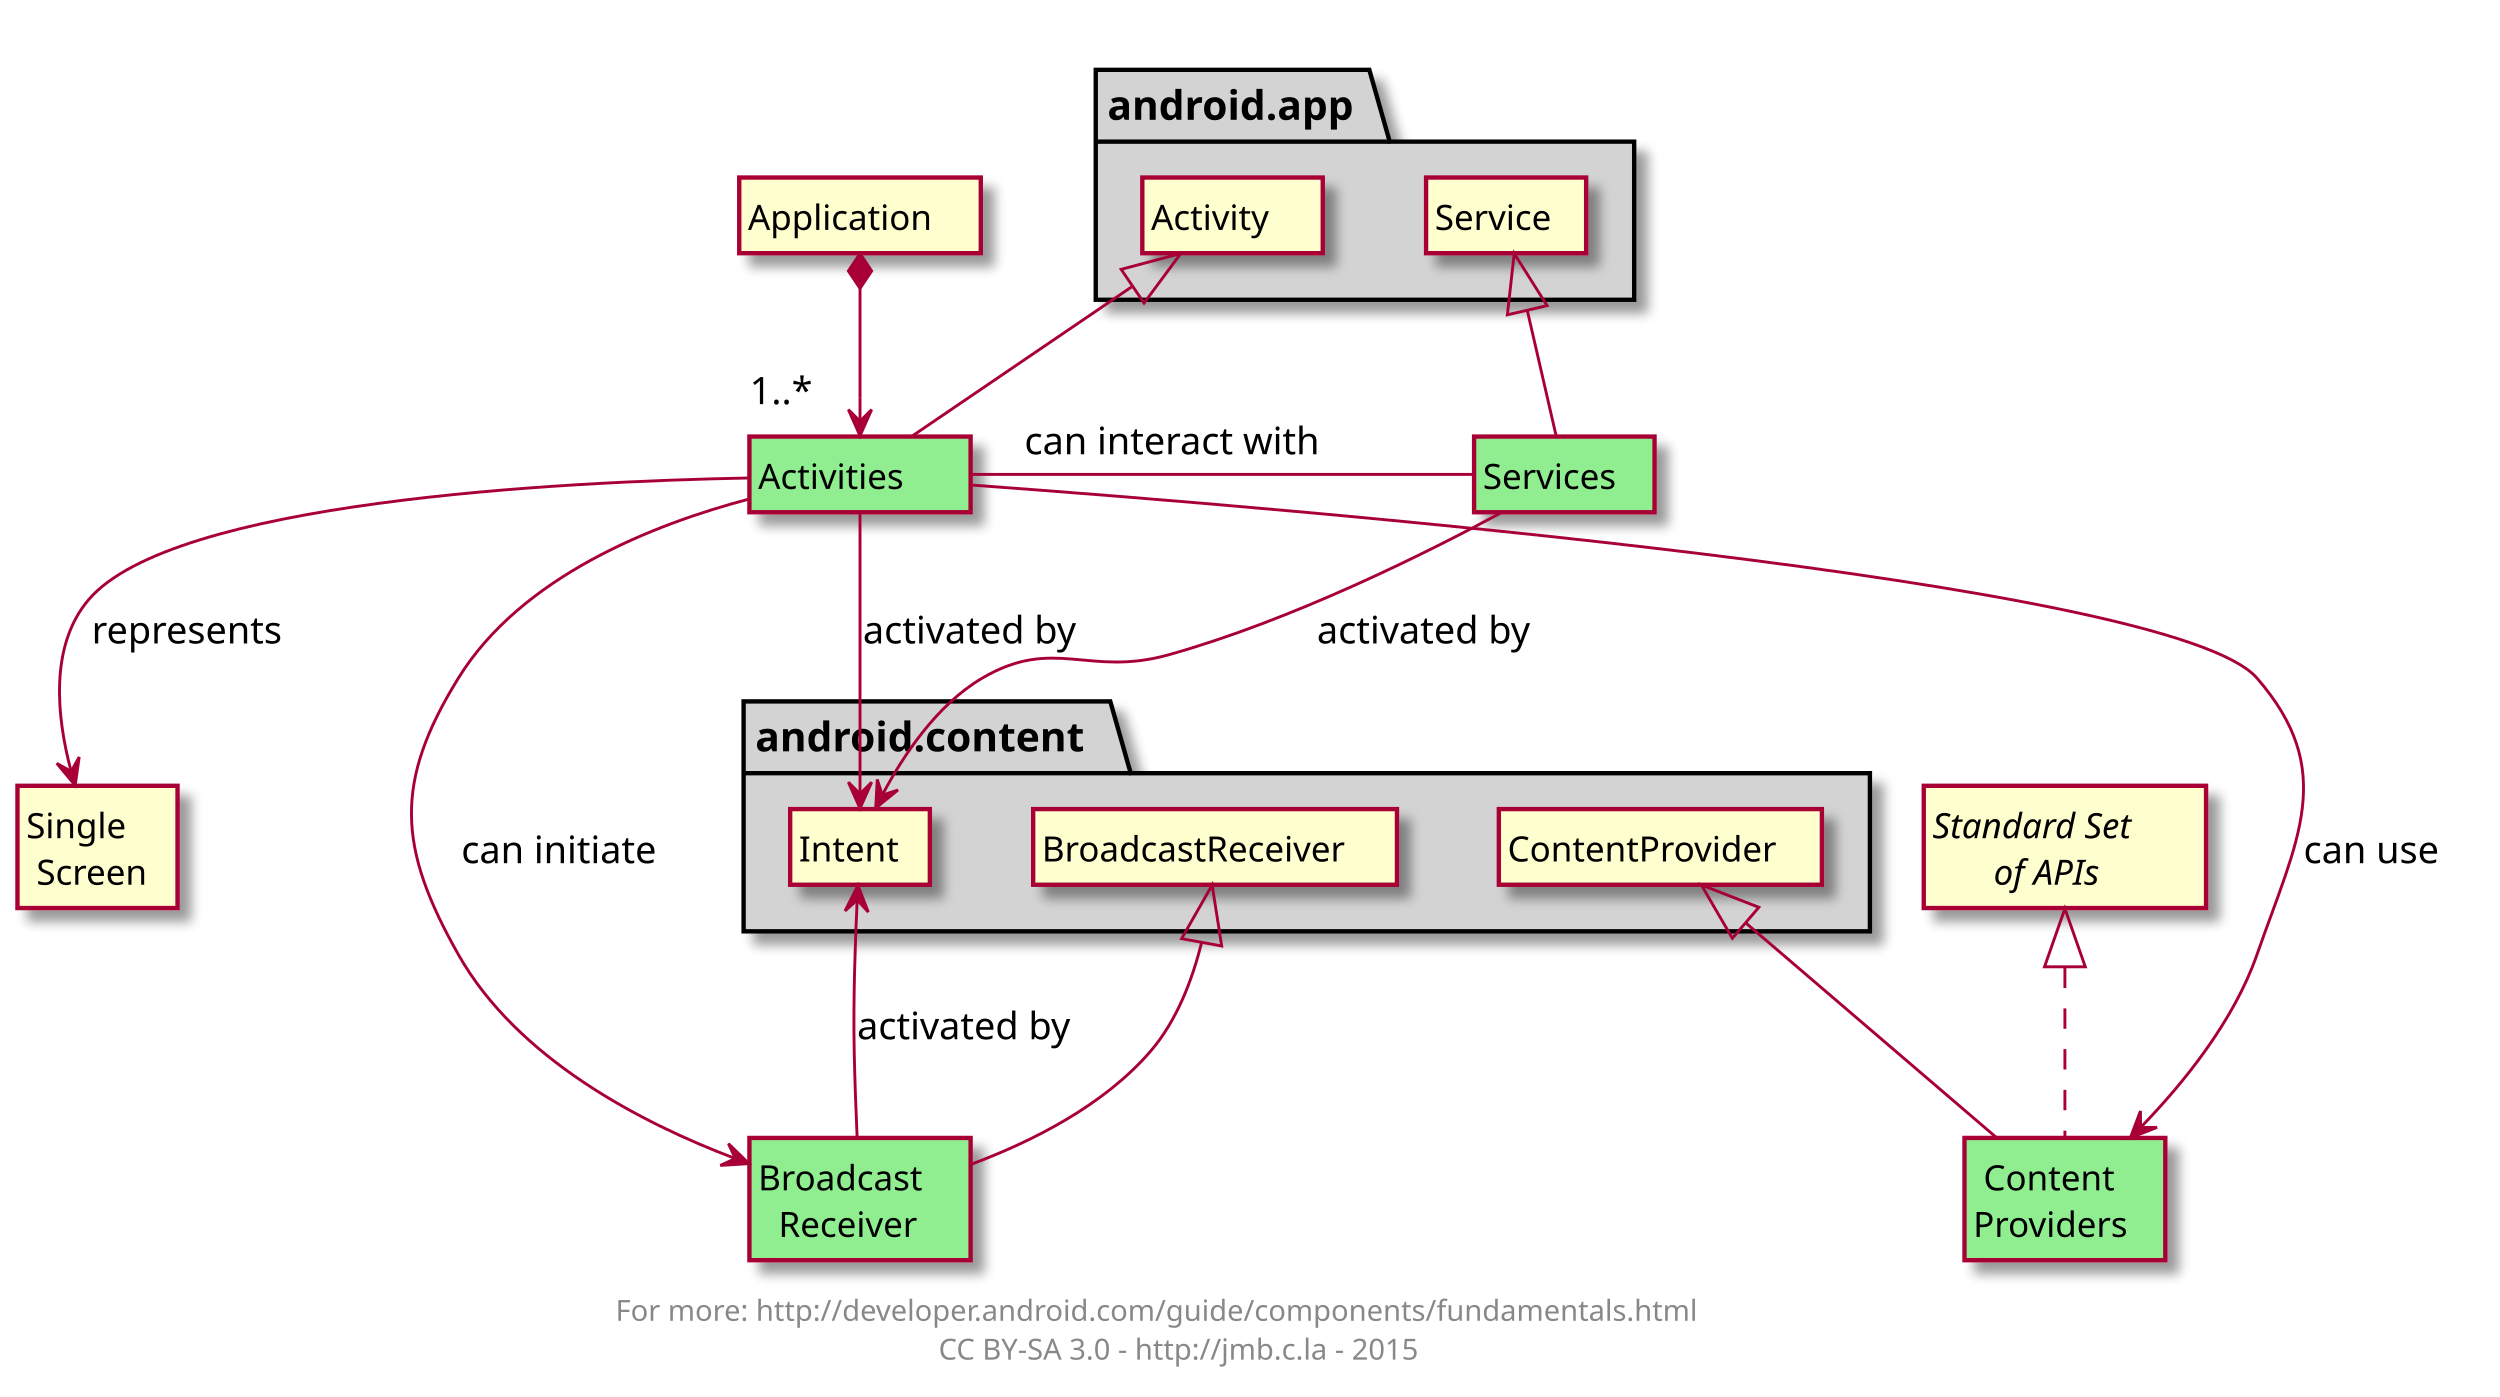
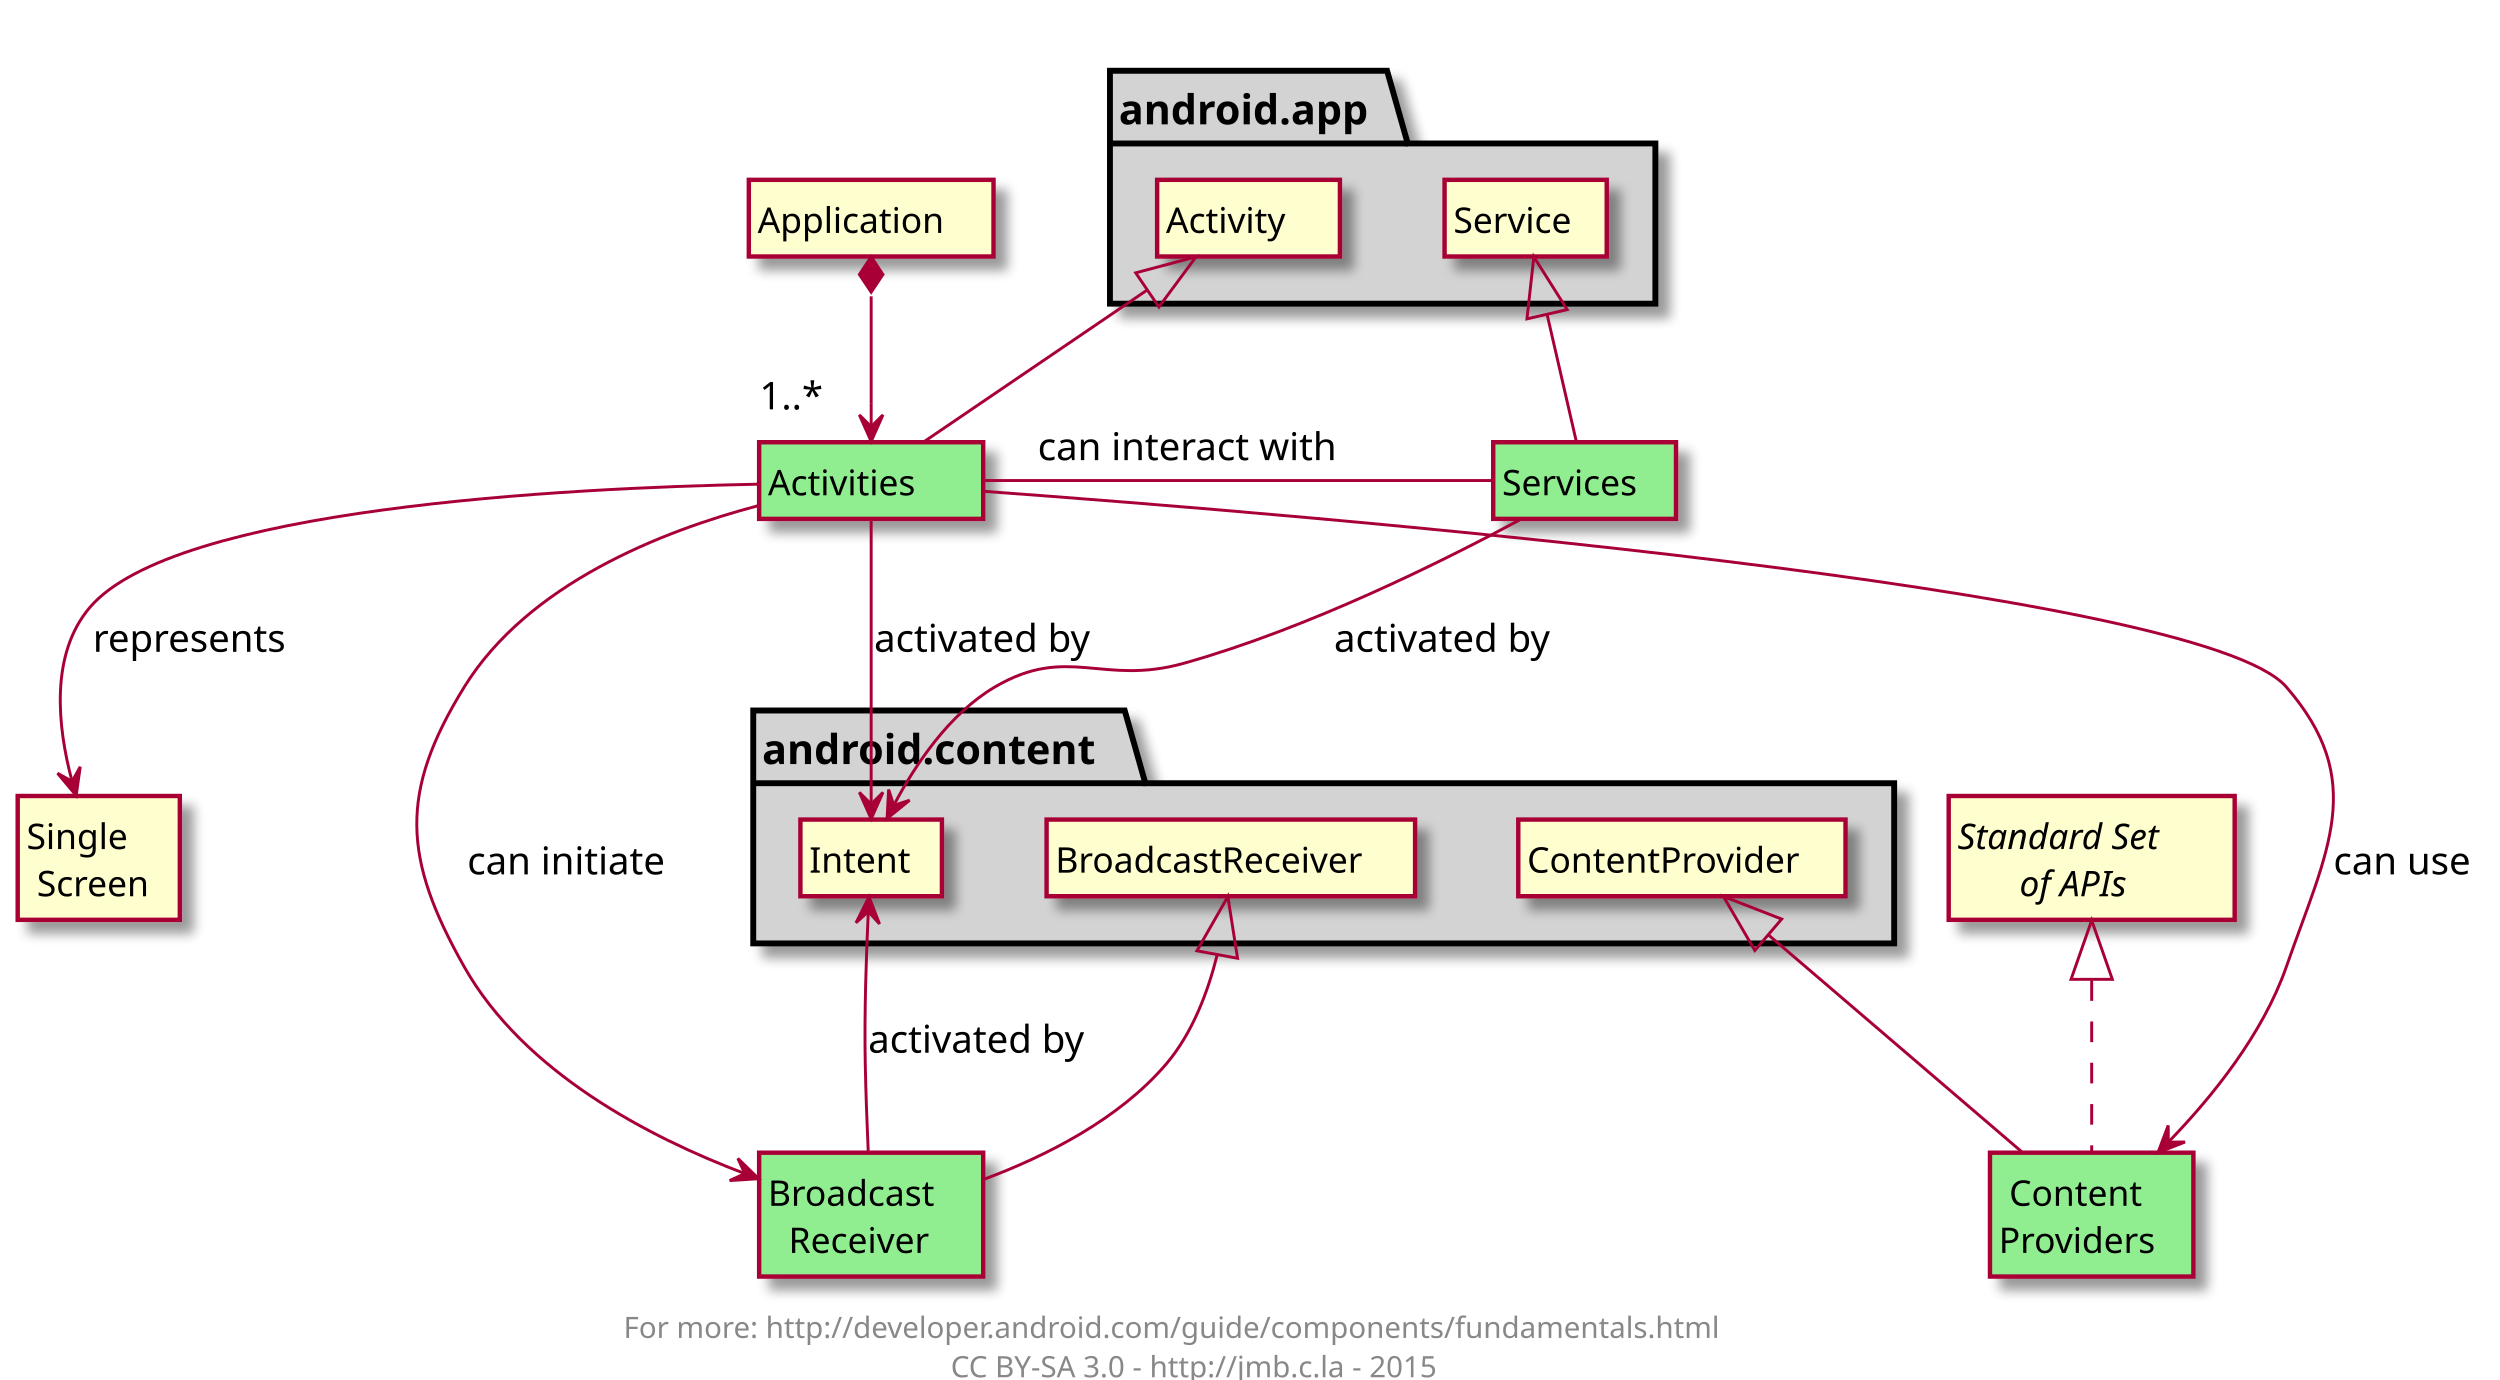
- <svg xmlns="http://www.w3.org/2000/svg" contentScriptType="application/ecmascript" contentStyleType="text/css" height="480px" preserveAspectRatio="none" style="width:859px;height:480px;" version="1.1" viewBox="0 0 859 480" width="859px" zoomAndPan="magnify">
+ <svg xmlns="http://www.w3.org/2000/svg" height="468px" style="width:848px;height:468px;" version="1.1" viewBox="0 0 848 468" width="848px">
  <defs>
-     <filter height="300%" id="fkzn5wxwi2nwb" width="300%" x="-1" y="-1">
+     <filter height="300%" id="f1" width="300%" x="-1" y="-1">
      <feGaussianBlur result="blurOut" stdDeviation="2.0" />
      <feColorMatrix in="blurOut" result="blurOut2" type="matrix" values="0 0 0 0 0 0 0 0 0 0 0 0 0 0 0 0 0 0 .4 0" />
      <feOffset dx="4.0" dy="4.0" in="blurOut2" result="blurOut3" />
      <feBlend in="SourceGraphic" in2="blurOut3" mode="normal" />
    </filter>
  </defs>
  <g>
-     <polygon fill="#D3D3D3" filter="url(#fkzn5wxwi2nwb)" points="376.5,24,470.5,24,477.5,48.669,561.5,48.669,561.5,103,376.5,103,376.5,24" style="stroke: #000000; stroke-width: 1.5;" />
-     <line style="stroke: #000000; stroke-width: 1.5;" x1="376.5" x2="477.5" y1="48.669" y2="48.669" />
-     <text fill="#000000" font-family="Monaco" font-size="14" font-weight="bold" lengthAdjust="spacingAndGlyphs" textLength="88" x="380.5" y="41.169">android.app</text>
-     <polygon fill="#D3D3D3" filter="url(#fkzn5wxwi2nwb)" points="255.5,241,381.5,241,388.5,265.669,642.5,265.669,642.5,320,255.5,320,255.5,241" style="stroke: #000000; stroke-width: 1.5;" />
-     <line style="stroke: #000000; stroke-width: 1.5;" x1="255.5" x2="388.5" y1="265.669" y2="265.669" />
-     <text fill="#000000" font-family="Monaco" font-size="14" font-weight="bold" lengthAdjust="spacingAndGlyphs" textLength="120" x="259.5" y="258.169">android.content</text>
-     <rect fill="#FEFECE" filter="url(#fkzn5wxwi2nwb)" height="26.002" id="android.app.Activity" style="stroke: #A80036; stroke-width: 1.5;" width="62" x="392.5" y="61" />
+     <polygon fill="#D3D3D3" filter="url(#f1)" points="376.5,24,470.5,24,477.5,48.669,561.5,48.669,561.5,103,376.5,103,376.5,24" style="stroke: #000000; stroke-width: 2.0;" />
+     <line style="stroke: #000000; stroke-width: 2.0;" x1="376.5" x2="477.5" y1="48.669" y2="48.669" />
+     <text fill="#000000" font-family="Monaco" font-size="14" font-weight="bold" lengthAdjust="spacingAndGlyphs" textLength="88" x="379.5" y="42.169">android.app</text>
+     <polygon fill="#D3D3D3" filter="url(#f1)" points="255.5,241,381.5,241,388.5,265.669,642.5,265.669,642.5,320,255.5,320,255.5,241" style="stroke: #000000; stroke-width: 2.0;" />
+     <line style="stroke: #000000; stroke-width: 2.0;" x1="255.5" x2="388.5" y1="265.669" y2="265.669" />
+     <text fill="#000000" font-family="Monaco" font-size="14" font-weight="bold" lengthAdjust="spacingAndGlyphs" textLength="120" x="258.5" y="259.169">android.content</text>
+     <rect fill="#FEFECE" filter="url(#f1)" height="26.002" style="stroke: #A80036; stroke-width: 1.5;" width="62" x="392.5" y="61" />
    <text fill="#000000" font-family="Monaco" font-size="12" lengthAdjust="spacingAndGlyphs" textLength="56" x="395.5" y="79.002">Activity</text>
-     <rect fill="#FEFECE" filter="url(#fkzn5wxwi2nwb)" height="26.002" id="android.app.Service" style="stroke: #A80036; stroke-width: 1.5;" width="55" x="490" y="61" />
+     <rect fill="#FEFECE" filter="url(#f1)" height="26.002" style="stroke: #A80036; stroke-width: 1.5;" width="55" x="490" y="61" />
    <text fill="#000000" font-family="Monaco" font-size="12" lengthAdjust="spacingAndGlyphs" textLength="49" x="493" y="79.002">Service</text>
-     <rect fill="#FEFECE" filter="url(#fkzn5wxwi2nwb)" height="26.002" id="android.content.ContentProvider" style="stroke: #A80036; stroke-width: 1.5;" width="111" x="515" y="278" />
+     <rect fill="#FEFECE" filter="url(#f1)" height="26.002" style="stroke: #A80036; stroke-width: 1.5;" width="111" x="515" y="278" />
    <text fill="#000000" font-family="Monaco" font-size="12" lengthAdjust="spacingAndGlyphs" textLength="105" x="518" y="296.002">ContentProvider</text>
-     <rect fill="#FEFECE" filter="url(#fkzn5wxwi2nwb)" height="26.002" id="android.content.BroadcastReceiver" style="stroke: #A80036; stroke-width: 1.5;" width="125" x="355" y="278" />
+     <rect fill="#FEFECE" filter="url(#f1)" height="26.002" style="stroke: #A80036; stroke-width: 1.5;" width="125" x="355" y="278" />
    <text fill="#000000" font-family="Monaco" font-size="12" lengthAdjust="spacingAndGlyphs" textLength="119" x="358" y="296.002">BroadcastReceiver</text>
-     <rect fill="#FEFECE" filter="url(#fkzn5wxwi2nwb)" height="26.002" id="android.content.Intent" style="stroke: #A80036; stroke-width: 1.5;" width="48" x="271.5" y="278" />
+     <rect fill="#FEFECE" filter="url(#f1)" height="26.002" style="stroke: #A80036; stroke-width: 1.5;" width="48" x="271.5" y="278" />
    <text fill="#000000" font-family="Monaco" font-size="12" lengthAdjust="spacingAndGlyphs" textLength="42" x="274.5" y="296.002">Intent</text>
-     <rect fill="#90EE90" filter="url(#fkzn5wxwi2nwb)" height="26.002" id="Activities" style="stroke: #A80036; stroke-width: 1.5;" width="76" x="257.5" y="150" />
+     <rect fill="#90EE90" filter="url(#f1)" height="26.002" style="stroke: #A80036; stroke-width: 1.5;" width="76" x="257.5" y="150" />
    <text fill="#000000" font-family="Monaco" font-size="12" lengthAdjust="spacingAndGlyphs" textLength="70" x="260.5" y="168.002">Activities</text>
-     <rect fill="#FEFECE" filter="url(#fkzn5wxwi2nwb)" height="26.002" id="Application" style="stroke: #A80036; stroke-width: 1.5;" width="83" x="254" y="61" />
+     <rect fill="#FEFECE" filter="url(#f1)" height="26.002" style="stroke: #A80036; stroke-width: 1.5;" width="83" x="254" y="61" />
    <text fill="#000000" font-family="Monaco" font-size="12" lengthAdjust="spacingAndGlyphs" textLength="77" x="257" y="79.002">Application</text>
-     <rect fill="#FEFECE" filter="url(#fkzn5wxwi2nwb)" height="42.004" id="screen" style="stroke: #A80036; stroke-width: 1.5;" width="55" x="6" y="270" />
+     <rect fill="#FEFECE" filter="url(#f1)" height="42.004" style="stroke: #A80036; stroke-width: 1.5;" width="55" x="6" y="270" />
    <text fill="#000000" font-family="Monaco" font-size="12" lengthAdjust="spacingAndGlyphs" textLength="42" x="9" y="288.002">Single</text>
    <text fill="#000000" font-family="Monaco" font-size="12" lengthAdjust="spacingAndGlyphs" textLength="42" x="12.5" y="304.004">Screen</text>
-     <rect fill="#90EE90" filter="url(#fkzn5wxwi2nwb)" height="26.002" id="Services" style="stroke: #A80036; stroke-width: 1.5;" width="62" x="506.5" y="150" />
+     <rect fill="#90EE90" filter="url(#f1)" height="26.002" style="stroke: #A80036; stroke-width: 1.5;" width="62" x="506.5" y="150" />
    <text fill="#000000" font-family="Monaco" font-size="12" lengthAdjust="spacingAndGlyphs" textLength="56" x="509.5" y="168.002">Services</text>
-     <rect fill="#90EE90" filter="url(#fkzn5wxwi2nwb)" height="42.004" id="cp" style="stroke: #A80036; stroke-width: 1.5;" width="69" x="675" y="391" />
+     <rect fill="#90EE90" filter="url(#f1)" height="42.004" style="stroke: #A80036; stroke-width: 1.5;" width="69" x="675" y="391" />
    <text fill="#000000" font-family="Monaco" font-size="12" lengthAdjust="spacingAndGlyphs" textLength="49" x="681.5" y="409.002">Content</text>
    <text fill="#000000" font-family="Monaco" font-size="12" lengthAdjust="spacingAndGlyphs" textLength="63" x="678" y="425.004">Providers</text>
-     <rect fill="#FEFECE" filter="url(#fkzn5wxwi2nwb)" height="42.004" id="api" style="stroke: #A80036; stroke-width: 1.5;" width="97" x="661" y="270" />
+     <rect fill="#FEFECE" filter="url(#f1)" height="42.004" style="stroke: #A80036; stroke-width: 1.5;" width="97" x="661" y="270" />
    <text fill="#000000" font-family="Monaco" font-size="12" font-style="italic" lengthAdjust="spacingAndGlyphs" textLength="84" x="664" y="288.002">Standard Set</text>
    <text fill="#000000" font-family="Monaco" font-size="12" font-style="italic" lengthAdjust="spacingAndGlyphs" textLength="49" x="685" y="304.004">of APIs</text>
-     <rect fill="#90EE90" filter="url(#fkzn5wxwi2nwb)" height="42.004" id="broad" style="stroke: #A80036; stroke-width: 1.5;" width="76" x="257.5" y="391" />
+     <rect fill="#90EE90" filter="url(#f1)" height="42.004" style="stroke: #A80036; stroke-width: 1.5;" width="76" x="257.5" y="391" />
    <text fill="#000000" font-family="Monaco" font-size="12" lengthAdjust="spacingAndGlyphs" textLength="63" x="260.5" y="409.002">Broadcast</text>
    <text fill="#000000" font-family="Monaco" font-size="12" lengthAdjust="spacingAndGlyphs" textLength="56" x="267.5" y="425.004">Receiver</text>
-     <path d="M388.84,98.56 C364.55,115.07 333.05,136.48 313.56,149.73 " fill="none" id="android.app.Activity&lt;-Activities" style="stroke: #A80036; stroke-width: 1.0;" />
+     <path d="M388.84,98.56 C364.55,115.07 333.05,136.48 313.56,149.73 " fill="none" style="stroke: #A80036; stroke-width: 1.0;" />
    <polygon fill="none" points="385.23,92.55,405.7,87.1,393.1,104.13,385.23,92.55" style="stroke: #A80036; stroke-width: 1.0;" />
-     <path d="M295.5,99.1 C295.5,99.1 295.5,125.33 295.5,136.7 " fill="none" id="Application-Activities" style="stroke: #A80036; stroke-width: 1.0;" />
+     <path d="M295.5,100.52 C295.5,111.92 295.5,125.33 295.5,136.7 " fill="none" style="stroke: #A80036; stroke-width: 1.0;" />
    <polygon fill="#A80036" points="295.5,149.73,299.5,140.73,295.5,144.73,291.5,140.73,295.5,149.73" style="stroke: #A80036; stroke-width: 1.0;" />
    <line style="stroke: #A80036; stroke-width: 1.0;" x1="295.5" x2="295.5" y1="144.73" y2="136.73" />
    <polygon fill="#A80036" points="295.5,87.1,291.5,93.1,295.5,99.1,299.5,93.1,295.5,87.1" style="stroke: #A80036; stroke-width: 1.0;" />
    <text fill="#000000" font-family="Monaco" font-size="13" lengthAdjust="spacingAndGlyphs" textLength="32" x="257.6" y="138.849">1..*</text>
-     <path d="M257.47,164.23 C191.29,165.51 59.24,172.35 30.5,206 C16.9,221.92 19.49,246.39 24.39,264.82 " fill="none" id="Activities-&gt;screen" style="stroke: #A80036; stroke-width: 1.0;" />
+     <path d="M257.47,164.23 C191.29,165.51 59.24,172.35 30.5,206 C16.9,221.92 19.49,246.39 24.39,264.82 " fill="none" style="stroke: #A80036; stroke-width: 1.0;" />
    <polygon fill="#A80036" points="25.83,269.85,27.211,260.099,24.46,265.041,19.517,262.29,25.83,269.85" style="stroke: #A80036; stroke-width: 1.0;" />
    <text fill="#000000" font-family="Monaco" font-size="13" lengthAdjust="spacingAndGlyphs" textLength="80" x="31.5" y="221.085">represents</text>
-     <path d="M524.77,106.64 C528.21,121.59 532.11,138.56 534.68,149.73 " fill="none" id="android.app.Service&lt;-Services" style="stroke: #A80036; stroke-width: 1.0;" />
+     <path d="M524.77,106.64 C528.21,121.59 532.11,138.56 534.68,149.73 " fill="none" style="stroke: #A80036; stroke-width: 1.0;" />
    <polygon fill="none" points="517.94,108.16,520.28,87.1,531.58,105.02,517.94,108.16" style="stroke: #A80036; stroke-width: 1.0;" />
-     <path d="M333.58,163 C381.23,163 461.94,163 506.19,163 " fill="none" id="Activities-Services" style="stroke: #A80036; stroke-width: 1.0;" />
+     <path d="M333.58,163 C381.23,163 461.94,163 506.19,163 " fill="none" style="stroke: #A80036; stroke-width: 1.0;" />
    <text fill="#000000" font-family="Monaco" font-size="13" lengthAdjust="spacingAndGlyphs" textLength="136" x="352" y="156.085">can interact with</text>
-     <path d="M599.93,317.19 C625.54,339.12 662.18,370.48 685.9,390.8 " fill="none" id="android.content.ContentProvider&lt;-cp" style="stroke: #A80036; stroke-width: 1.0;" />
+     <path d="M599.93,317.19 C625.54,339.12 662.18,370.48 685.9,390.8 " fill="none" style="stroke: #A80036; stroke-width: 1.0;" />
    <polygon fill="none" points="595.23,322.39,584.59,304.07,604.34,311.75,595.23,322.39" style="stroke: #A80036; stroke-width: 1.0;" />
-     <path d="M709.5,332.49 C709.5,352.1 709.5,374.79 709.5,390.71 " fill="none" id="api&lt;-cp" style="stroke: #A80036; stroke-width: 1.0; stroke-dasharray: 7.0,7.0;" />
+     <path d="M709.5,332.49 C709.5,352.1 709.5,374.79 709.5,390.71 " fill="none" style="stroke: #A80036; stroke-width: 1.0; stroke-dasharray: 7.0,7.0;" />
    <polygon fill="none" points="702.5,332.19,709.5,312.19,716.5,332.19,702.5,332.19" style="stroke: #A80036; stroke-width: 1.0;" />
-     <path d="M412.87,323.88 C409.71,336.57 404.4,350.6 395.5,361 C379.47,379.73 354.73,392.18 333.88,399.97 " fill="none" id="android.content.BroadcastReceiver&lt;-broad" style="stroke: #A80036; stroke-width: 1.0;" />
+     <path d="M412.87,323.88 C409.71,336.57 404.4,350.6 395.5,361 C379.47,379.73 354.73,392.18 333.88,399.97 " fill="none" style="stroke: #A80036; stroke-width: 1.0;" />
    <polygon fill="none" points="406,322.52,416.49,304.1,419.77,325.04,406,322.52" style="stroke: #A80036; stroke-width: 1.0;" />
-     <path d="M295.5,176.08 C295.5,198.51 295.5,246.65 295.5,272.59 " fill="none" id="Activities-&gt;android.content.Intent" style="stroke: #A80036; stroke-width: 1.0;" />
+     <path d="M295.5,176.08 C295.5,198.51 295.5,246.65 295.5,272.59 " fill="none" style="stroke: #A80036; stroke-width: 1.0;" />
    <polygon fill="#A80036" points="295.5,277.77,299.5,268.77,295.5,272.77,291.5,268.77,295.5,277.77" style="stroke: #A80036; stroke-width: 1.0;" />
    <text fill="#000000" font-family="Monaco" font-size="13" lengthAdjust="spacingAndGlyphs" textLength="96" x="296.5" y="221.085">activated by</text>
-     <path d="M516.11,176.01 C489.94,190.13 443.86,213.14 401.5,225 C373.9,232.73 362.23,218.51 337.5,233 C321.82,242.19 310.24,259.77 303.26,272.99 " fill="none" id="Services-&gt;android.content.Intent" style="stroke: #A80036; stroke-width: 1.0;" />
+     <path d="M516.11,176.01 C489.94,190.13 443.86,213.14 401.5,225 C373.9,232.73 362.23,218.51 337.5,233 C321.82,242.19 310.24,259.77 303.26,272.99 " fill="none" style="stroke: #A80036; stroke-width: 1.0;" />
    <polygon fill="#A80036" points="300.9,277.64,308.55,271.437,303.17,273.185,301.423,267.805,300.9,277.64" style="stroke: #A80036; stroke-width: 1.0;" />
    <text fill="#000000" font-family="Monaco" font-size="13" lengthAdjust="spacingAndGlyphs" textLength="96" x="452.5" y="221.085">activated by</text>
-     <path d="M294.52,309.42 C293.86,323.37 293.15,343.44 293.5,361 C293.69,370.73 294.1,381.51 294.5,390.57 " fill="none" id="android.content.Intent&lt;-broad" style="stroke: #A80036; stroke-width: 1.0;" />
+     <path d="M294.52,309.42 C293.86,323.37 293.15,343.44 293.5,361 C293.69,370.73 294.1,381.51 294.5,390.57 " fill="none" style="stroke: #A80036; stroke-width: 1.0;" />
    <polygon fill="#A80036" points="294.78,304.21,290.347,313.005,294.537,309.204,298.337,313.394,294.78,304.21" style="stroke: #A80036; stroke-width: 1.0;" />
    <text fill="#000000" font-family="Monaco" font-size="13" lengthAdjust="spacingAndGlyphs" textLength="96" x="294.5" y="357.085">activated by</text>
-     <path d="M333.62,166.65 C442.1,174.56 746.55,199.6 775.5,233 C803.15,264.91 789.42,288.14 775.5,328 C767.56,350.75 750.48,371.94 735.69,387.21 " fill="none" id="Activities-&gt;cp" style="stroke: #A80036; stroke-width: 1.0;" />
+     <path d="M333.62,166.65 C442.1,174.56 746.55,199.6 775.5,233 C803.15,264.91 789.42,288.14 775.5,328 C767.56,350.75 750.48,371.94 735.69,387.21 " fill="none" style="stroke: #A80036; stroke-width: 1.0;" />
    <polygon fill="#A80036" points="731.98,390.96,741.151,387.369,735.494,387.403,735.46,381.746,731.98,390.96" style="stroke: #A80036; stroke-width: 1.0;" />
    <text fill="#000000" font-family="Monaco" font-size="13" lengthAdjust="spacingAndGlyphs" textLength="56" x="791.5" y="296.585">can use</text>
-     <path d="M257.24,171.51 C224.43,180.18 179.12,198.02 157.5,233 C135.3,268.92 136.72,291.25 157.5,328 C177.7,363.72 220.1,385.77 252.61,398.07 " fill="none" id="Activities-&gt;broad" style="stroke: #A80036; stroke-width: 1.0;" />
+     <path d="M257.24,171.51 C224.43,180.18 179.12,198.02 157.5,233 C135.3,268.92 136.72,291.25 157.5,328 C177.7,363.72 220.1,385.77 252.61,398.07 " fill="none" style="stroke: #A80036; stroke-width: 1.0;" />
    <polygon fill="#A80036" points="257.33,399.82,250.282,392.94,252.642,398.082,247.501,400.441,257.33,399.82" style="stroke: #A80036; stroke-width: 1.0;" />
    <text fill="#000000" font-family="Monaco" font-size="13" lengthAdjust="spacingAndGlyphs" textLength="96" x="158.5" y="296.585">can initiate</text>
    <text fill="#888888" font-family="Monaco" font-size="10" lengthAdjust="spacingAndGlyphs" textLength="438" x="211.5" y="453.835">For more: http://developer.android.com/guide/components/fundamentals.html</text>
    <text fill="#888888" font-family="Monaco" font-size="10" lengthAdjust="spacingAndGlyphs" textLength="222" x="322.5" y="467.17">CC BY-SA 3.0 - http://jmb.c.la - 2015</text>
  </g>
</svg>
